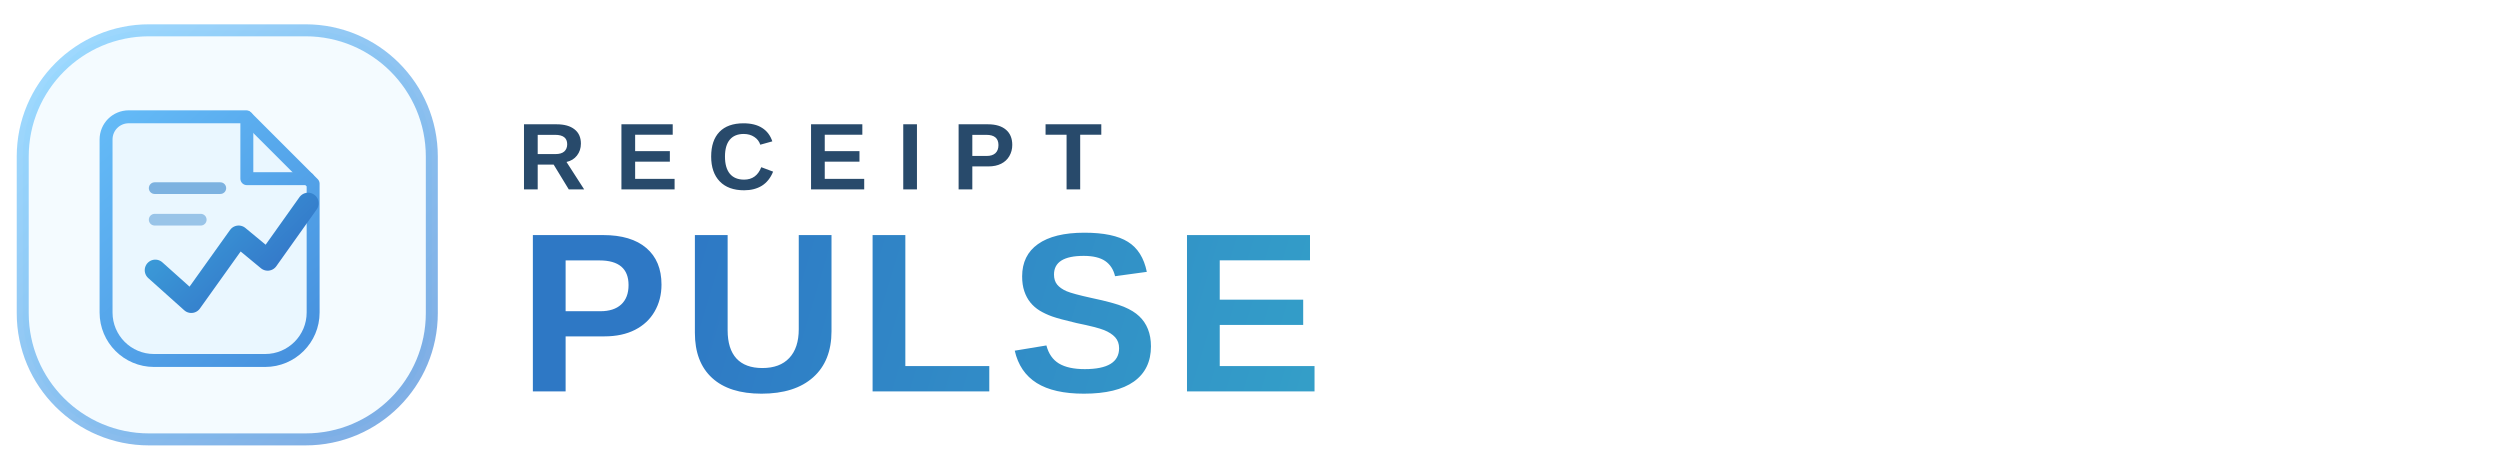
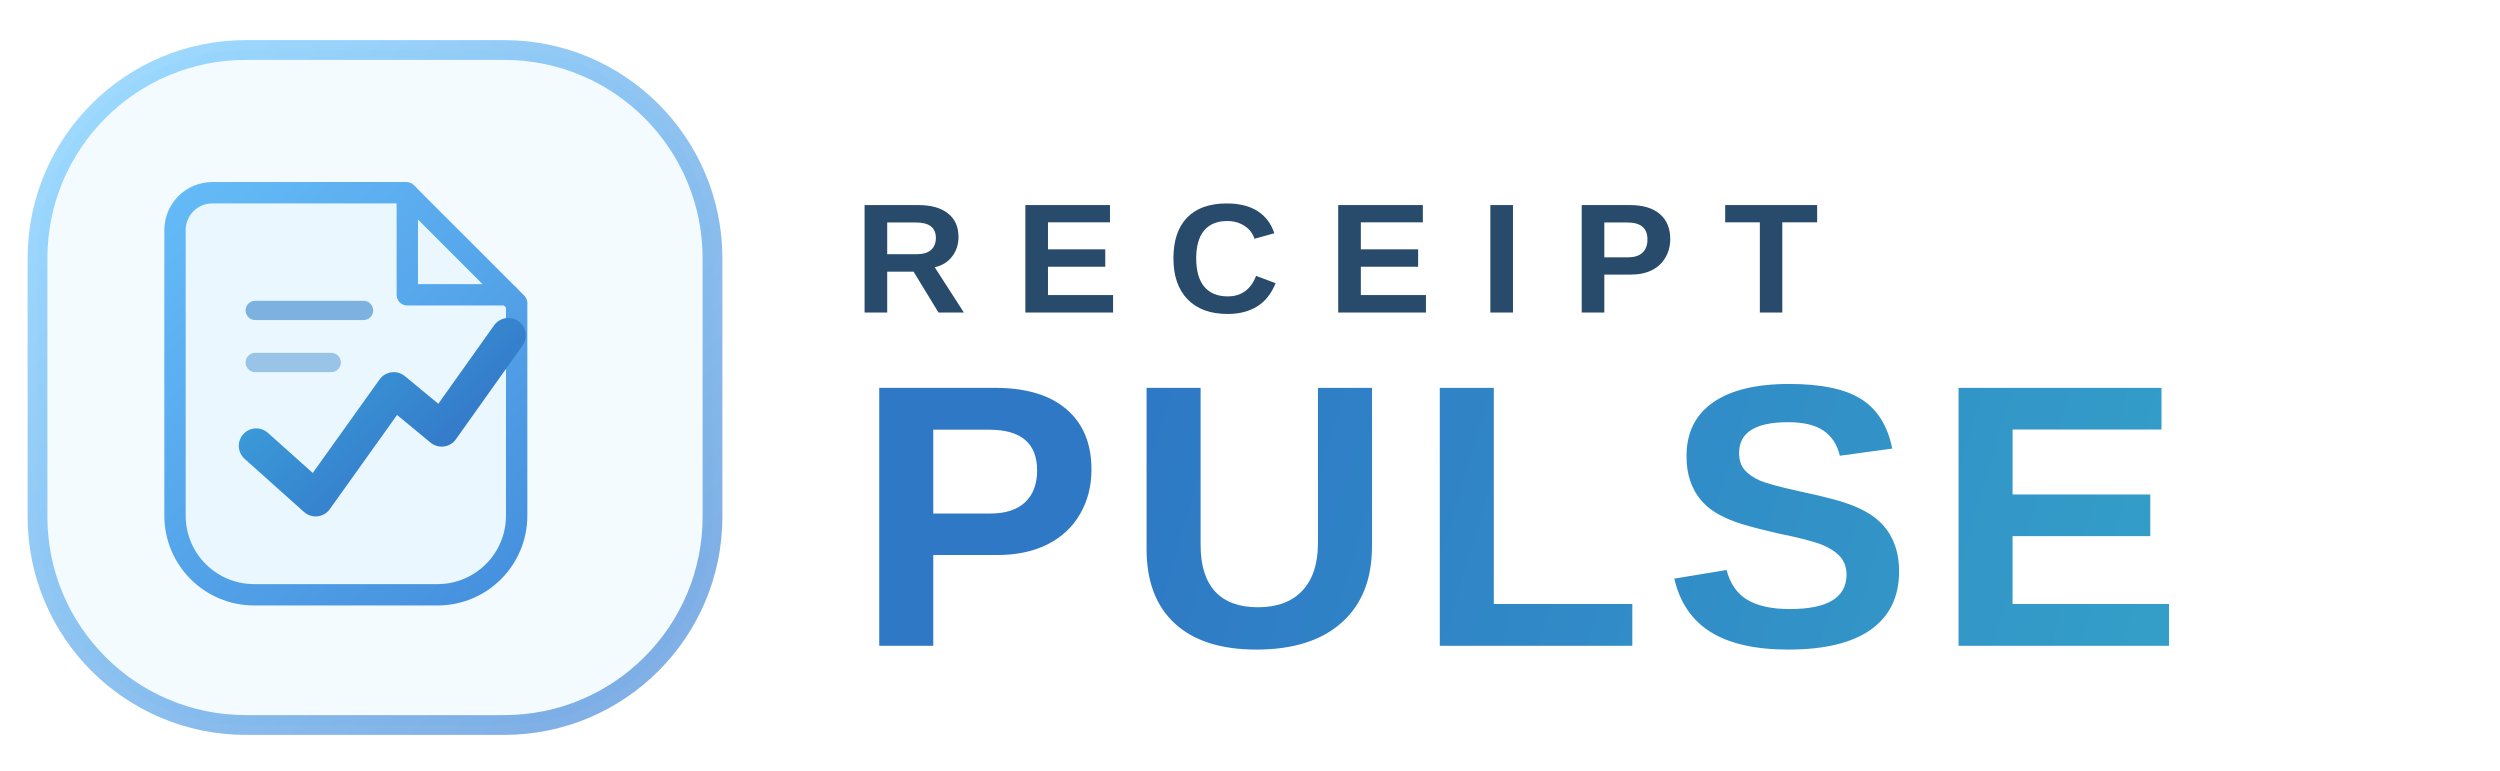
- <svg xmlns="http://www.w3.org/2000/svg" width="396" height="74" viewBox="0 0 396 74" fill="none" role="img" aria-labelledby="receiptpulseLogoLightTitle receiptpulseLogoLightDesc">
+ <svg xmlns="http://www.w3.org/2000/svg" width="240" height="74" viewBox="0 0 240 74" fill="none" role="img" aria-labelledby="receiptpulseLogoLightTitle receiptpulseLogoLightDesc">
  <defs>
    <linearGradient id="logoLightFrame" x1="6" y1="7" x2="58" y2="63" gradientUnits="userSpaceOnUse">
      <stop stop-color="#6EC8FF" />
      <stop offset="1" stop-color="#3F87D8" />
    </linearGradient>
    <linearGradient id="logoLightPulse" x1="20" y1="21" x2="44" y2="46" gradientUnits="userSpaceOnUse">
      <stop stop-color="#42BEE8" />
      <stop offset="1" stop-color="#3374C7" />
    </linearGradient>
    <linearGradient id="logoLightWordPulse" x1="109" y1="35" x2="229" y2="71" gradientUnits="userSpaceOnUse">
      <stop stop-color="#2E78C5" />
      <stop offset="1" stop-color="#35A7C9" />
    </linearGradient>
  </defs>
  <rect x="3.6" y="4.8" width="64.8" height="64.8" rx="20" fill="#F4FBFF" stroke="url(#logoLightFrame)" stroke-opacity="0.66" stroke-width="1.9" />
  <path d="M20.4 18.5H39L49.6 29.1V49.5C49.6 53.7 46.2 57.1 42 57.1H24.4C20.2 57.1 16.8 53.7 16.8 49.5V22.1C16.8 20.1 18.4 18.5 20.4 18.5Z" fill="#EAF7FF" stroke="url(#logoLightFrame)" stroke-width="2.05" stroke-linejoin="round" />
  <path d="M39.1 18.6V28.3H48.8" stroke="url(#logoLightFrame)" stroke-width="2.05" stroke-linecap="round" stroke-linejoin="round" />
  <path d="M24.6 42.8L30.3 47.9L37.8 37.4L42.4 41.2L48.8 32.2" stroke="url(#logoLightPulse)" stroke-width="3.35" stroke-linecap="round" stroke-linejoin="round" />
  <path d="M24.5 29.8H34.9" stroke="#5F9FD7" stroke-opacity="0.78" stroke-width="1.85" stroke-linecap="round" />
  <path d="M24.5 34.8H31.8" stroke="#5F9FD7" stroke-opacity="0.58" stroke-width="1.85" stroke-linecap="round" />
  <text x="82" y="30" fill="#284A6B" font-family="'Segoe UI', 'Aptos', Arial, sans-serif" font-size="15" font-weight="700" letter-spacing="4.6">RECEIPT</text>
  <text x="82" y="62" fill="url(#logoLightWordPulse)" font-family="'Segoe UI', 'Aptos', Arial, sans-serif" font-size="36" font-weight="850" letter-spacing="1.9">PULSE</text>
</svg>
